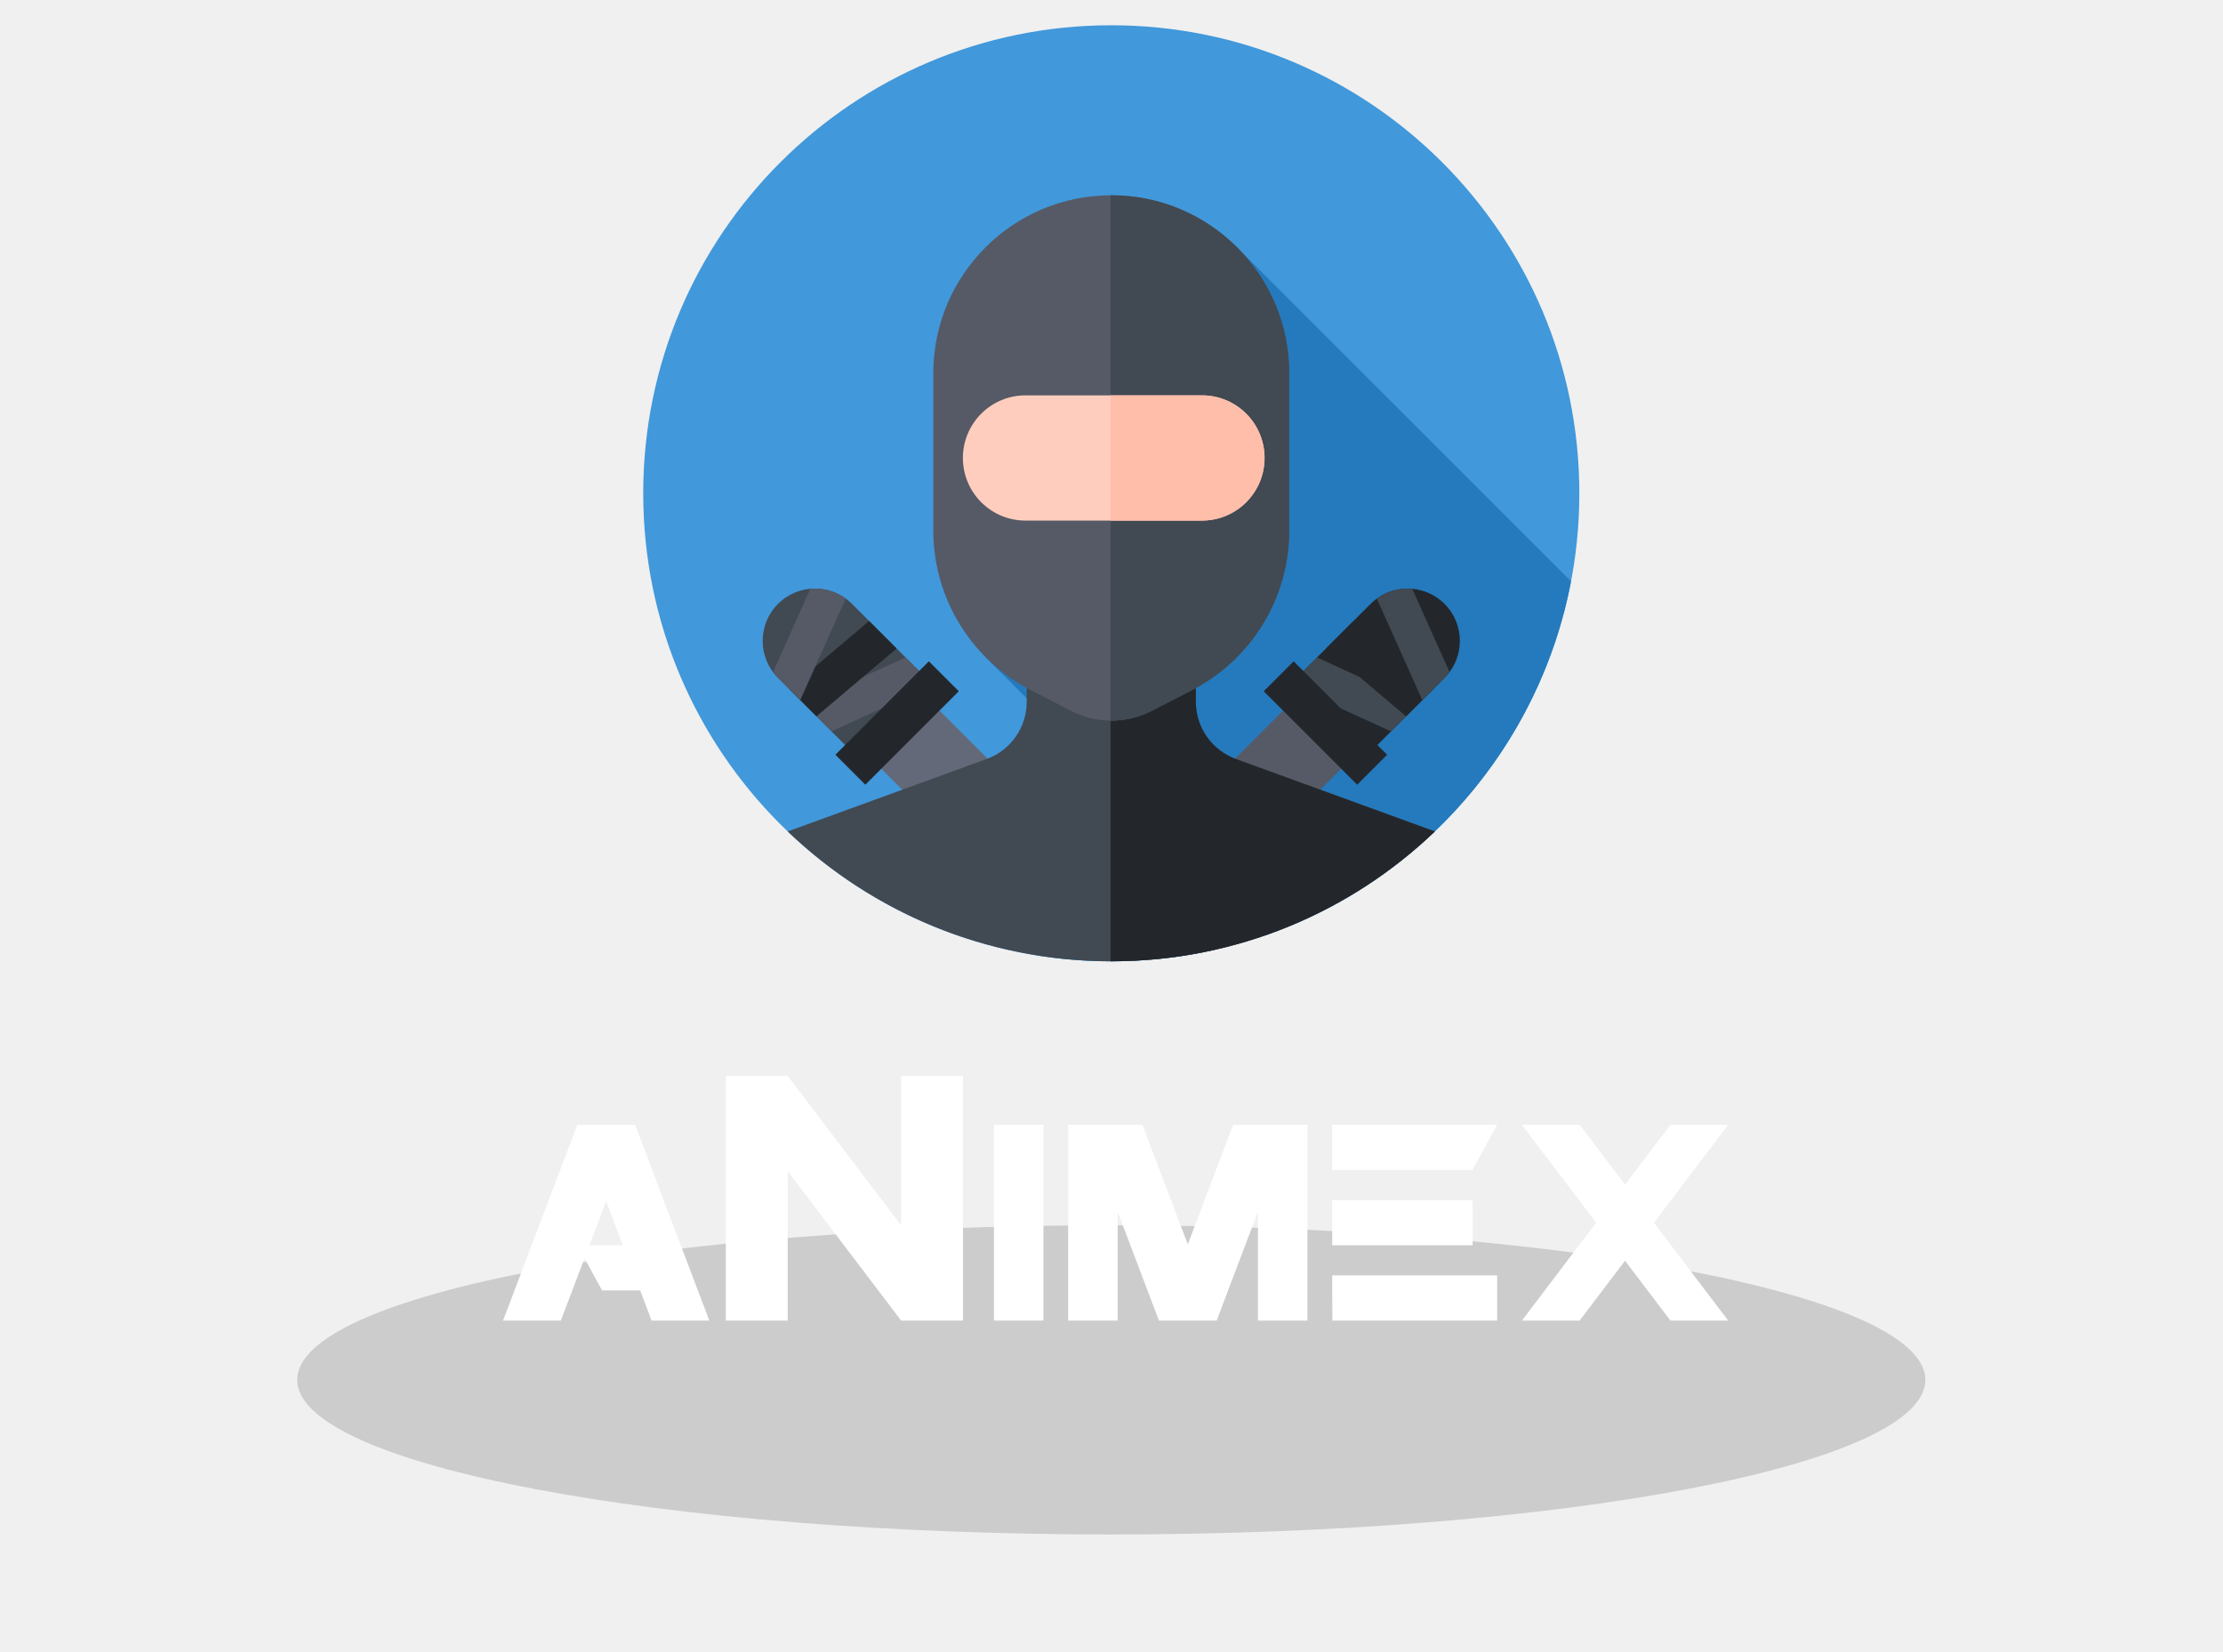
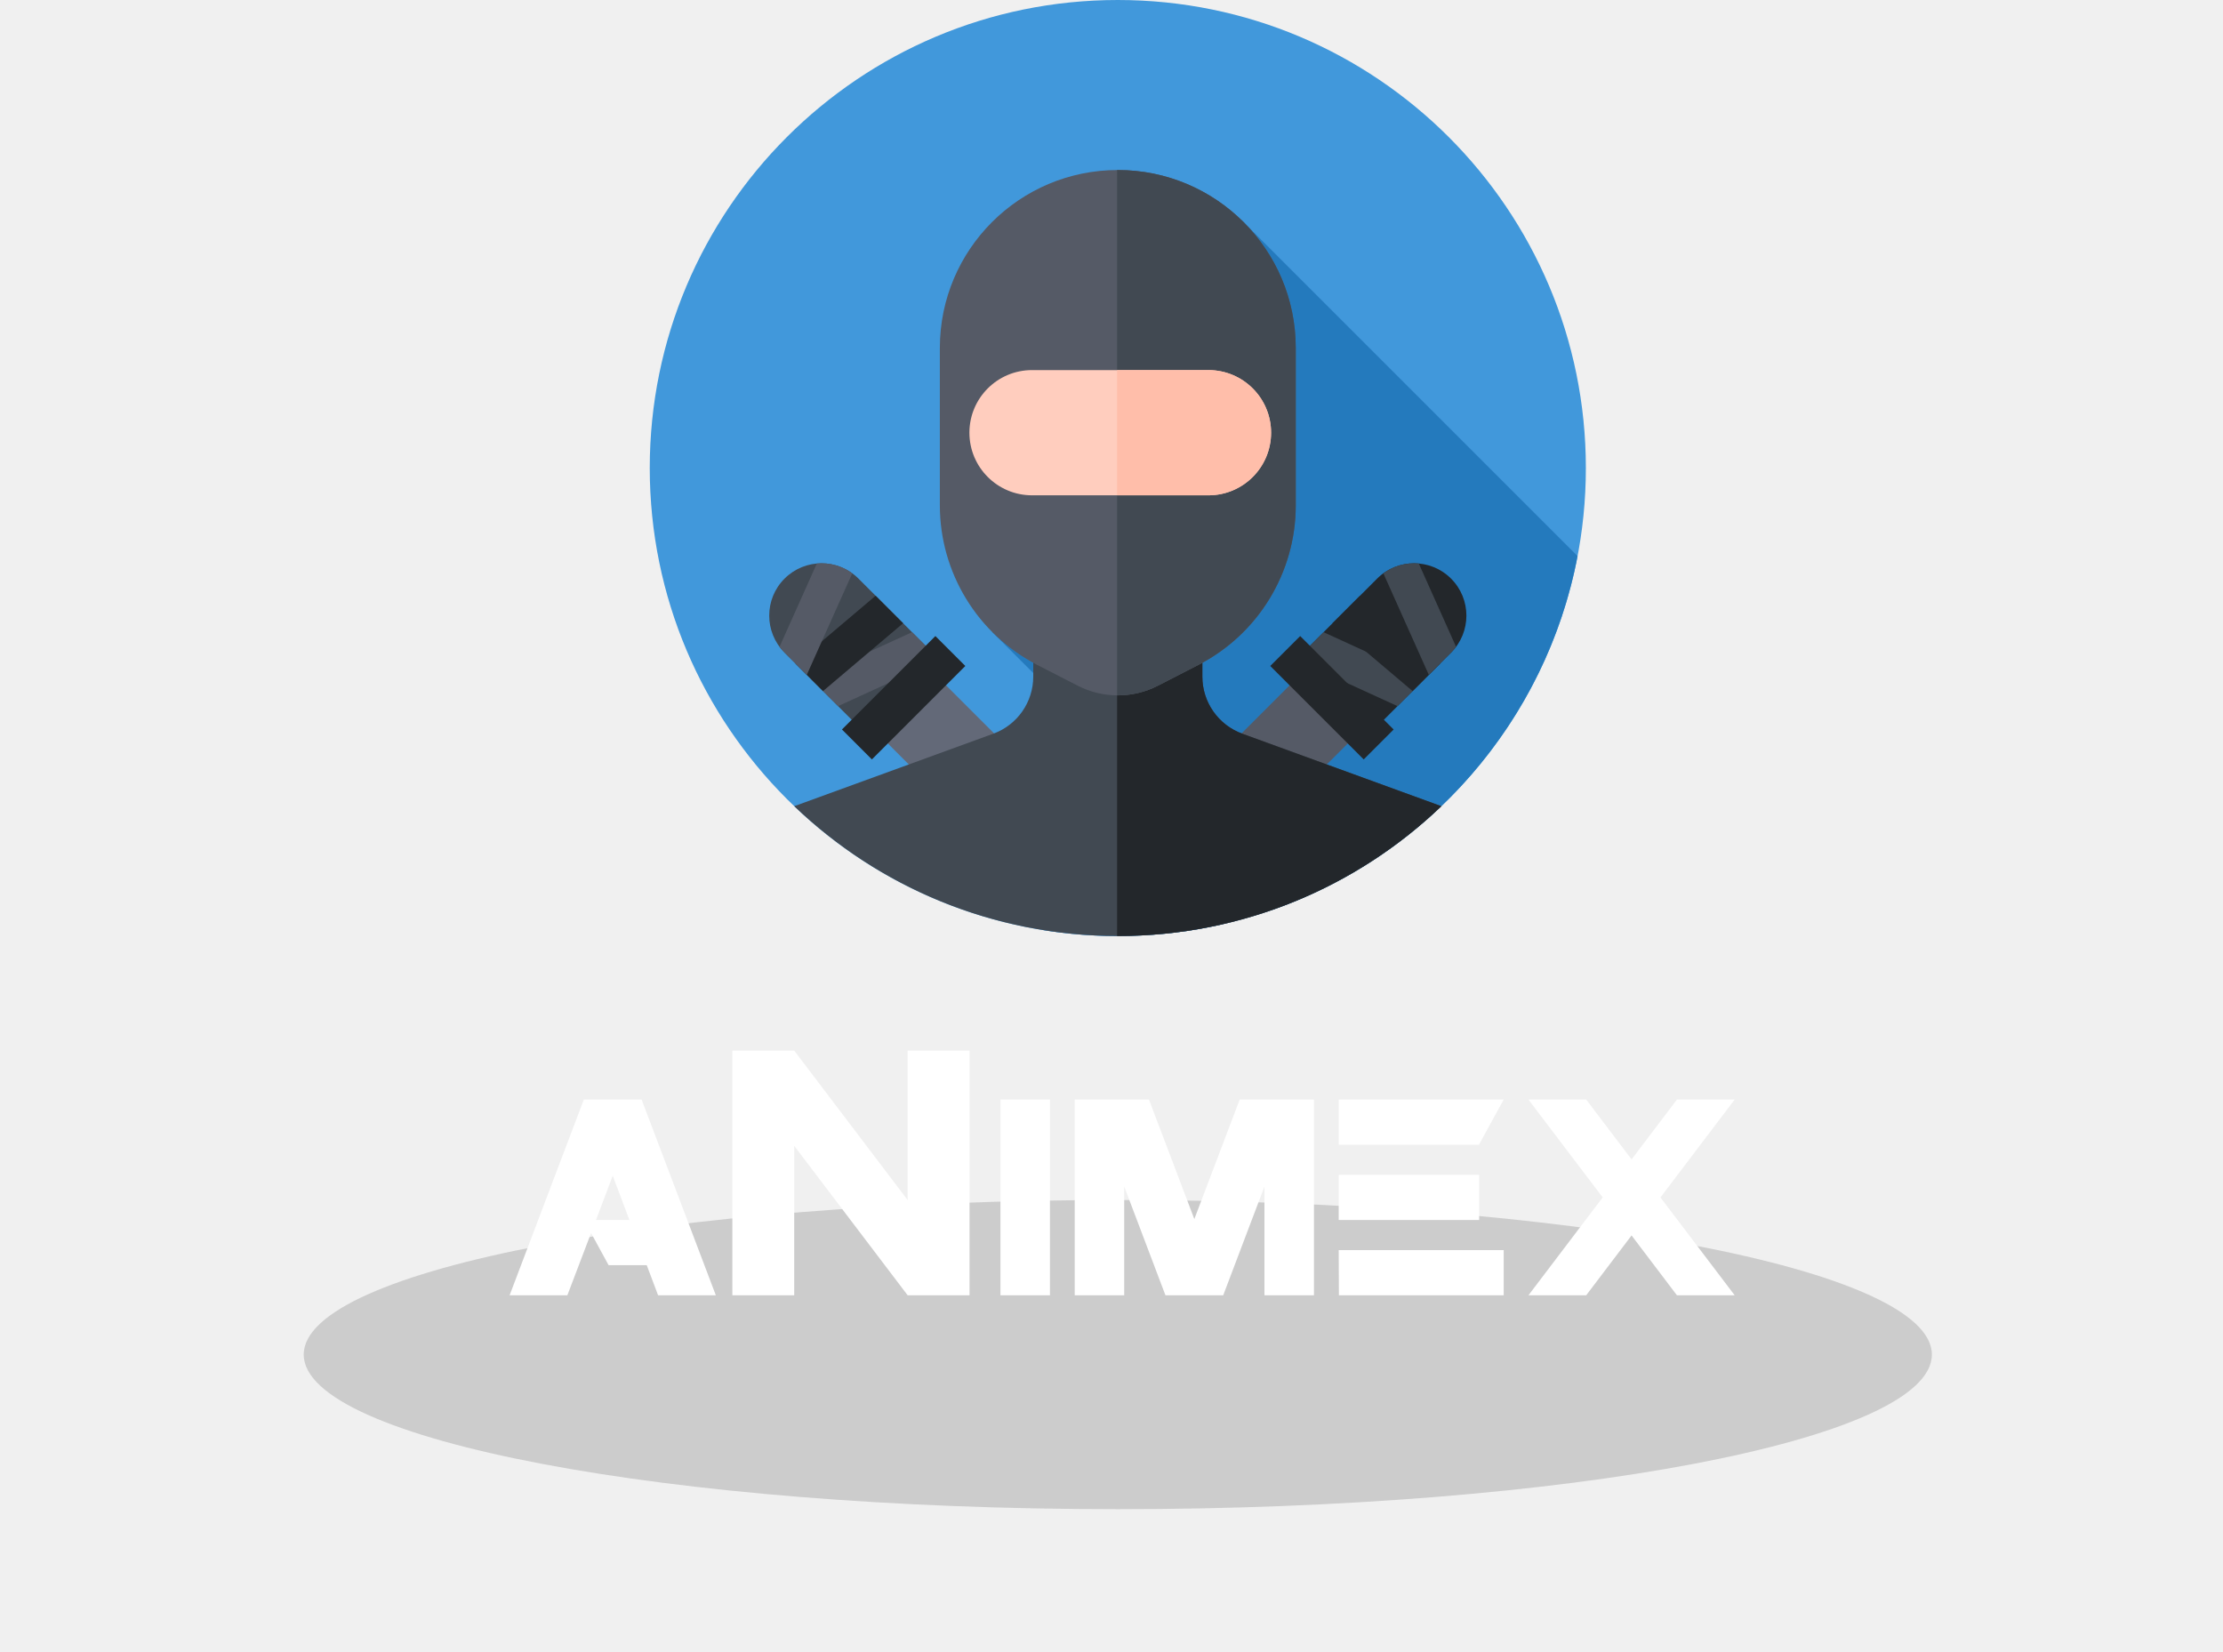
<svg xmlns="http://www.w3.org/2000/svg" viewBox="0 0 1626.287 1208.57" version="1.1" id="svg44" width="1626.287" height="1208.57">
  <defs id="defs48" />
-   <g id="g889" transform="translate(-0.1619017,18.48761)">
+   <g id="g889" transform="translate(4.612959)">
    <path d="m 1155.559,342.416 c 0,189.113 -153.302,342.416 -342.416,342.416 -189.113,0 -342.416,-153.302 -342.416,-342.416 C 470.728,153.302 624.03,0 813.143,0 c 189.113,0 342.416,153.302 342.416,342.416 z m 0,0" fill="#00d6c1" id="path2" style="fill:#4198db;fill-opacity:1;stroke-width:1.338" />
    <path d="m 701.603,487.243 -68.367,68.372 124.775,124.775 c 17.953,2.905 36.365,4.441 55.133,4.441 26.579,0 52.452,-3.03 77.286,-8.757 z m 0,0" fill="#02a894" id="path4" style="fill:#4198db;fill-opacity:1;stroke-width:1.338" />
    <path d="M 1149.477,406.848 903.314,160.685 721.379,462.524 924.986,666.131 C 1039.458,626.584 1126.399,528.044 1149.477,406.848 Z m 0,0" fill="#02a894" id="path6" style="fill:#247abd;fill-opacity:1;stroke-width:1.338" />
    <path d="m 680.15,494.103 -42.551,42.551 97.914,97.908 c 23.501,23.501 61.601,23.496 85.097,0 z m 0,0" fill="#636978" id="path8" style="stroke-width:1.338" />
    <path d="m 569.331,423.338 c -14.943,14.948 -14.943,39.176 0,54.119 l 68.54,68.54 54.119,-54.119 -68.54,-68.54 c -14.943,-14.943 -39.176,-14.943 -54.119,0 z m 0,0" fill="#414952" id="path10" style="stroke-width:1.338" />
    <path d="m 588.386,496.517 74.245,-33.993 20.116,20.116 -74.24,33.993 z m 0,0" fill="#555a66" id="path12" style="stroke-width:1.338" />
    <path d="m 577.367,485.498 58.607,-49.636 20.116,20.116 -58.607,49.636 z m 0,0" fill="#23272b" id="path14" style="stroke-width:1.338" />
    <path d="m 585.612,493.743 -16.281,-16.281 c -1.343,-1.343 -2.555,-2.759 -3.657,-4.237 l 27.284,-60.937 c 9.023,-0.805 18.271,1.578 25.926,7.153 z m 0,0" fill="#555a66" id="path16" style="stroke-width:1.338" />
    <path d="m 611.334,533.718 68.367,-68.367 21.897,21.897 -68.367,68.367 z m 0,0" fill="#23272b" id="path18" style="stroke-width:1.338" />
    <path d="m 946.137,494.103 42.551,42.551 -97.914,97.908 c -23.496,23.501 -61.596,23.501 -85.097,0 z m 0,0" fill="#555a66" id="path20" style="stroke-width:1.338" />
    <path d="m 1056.956,423.338 c 14.943,14.948 14.943,39.176 0,54.124 l -68.54,68.534 -54.119,-54.119 68.54,-68.54 c 14.943,-14.943 39.176,-14.943 54.119,0 z m 0,0" fill="#23272b" id="path22" style="stroke-width:1.338" />
    <path d="m 1037.901,496.517 -74.245,-33.993 -20.116,20.116 74.24,33.993 z m 0,0" fill="#414952" id="path24" style="stroke-width:1.338" />
    <path d="m 1048.92,485.498 -58.607,-49.636 -20.116,20.116 58.607,49.636 z m 0,0" fill="#23272b" id="path26" style="stroke-width:1.338" />
    <path d="m 1040.675,493.743 16.281,-16.281 c 1.343,-1.343 2.555,-2.759 3.657,-4.237 l -27.284,-60.937 c -9.023,-0.805 -18.271,1.578 -25.926,7.153 z m 0,0" fill="#414952" id="path28" style="stroke-width:1.338" />
    <path d="m 993.045,555.621 -68.372,-68.367 21.897,-21.897 68.372,68.367 z m 0,0" fill="#23272b" id="path30" style="stroke-width:1.338" />
    <path d="m 813.143,684.831 c 91.832,0 175.215,-36.156 236.706,-94.998 L 904.233,536.795 c -17.55,-6.39 -29.228,-23.073 -29.228,-41.747 V 453.846 H 751.281 v 41.203 c 0,18.674 -11.678,35.357 -29.228,41.747 l -145.616,53.037 c 61.491,58.842 144.875,94.998 236.706,94.998 z m 0,0" fill="#414952" id="path32" style="stroke-width:1.338" />
    <path d="M 1049.85,589.833 904.233,536.795 c -17.55,-6.39 -29.228,-23.073 -29.228,-41.747 V 453.846 H 812.616 v 230.98 c 0.178,0 0.35,0.005 0.528,0.005 91.832,0 175.215,-36.156 236.706,-94.998 z m 0,0" fill="#23272b" id="path34" style="stroke-width:1.338" />
    <path d="m 872.038,486.491 -29.536,15.173 c -18.428,9.467 -40.289,9.467 -58.717,0 L 754.249,486.491 C 710.475,464.003 682.956,418.928 682.956,369.715 V 254.586 c 0,-71.904 58.283,-130.193 130.187,-130.193 71.904,0 130.187,58.288 130.187,130.187 v 115.135 c 0,49.213 -27.519,94.288 -71.293,116.775 z m 0,0" fill="#555a66" id="path36" style="stroke-width:1.338" />
    <path d="m 813.143,124.393 c -0.178,0 -0.35,0.005 -0.528,0.005 v 384.35 c 10.246,0.084 20.513,-2.268 29.886,-7.085 l 29.536,-15.173 c 43.774,-22.488 71.293,-67.562 71.293,-116.775 V 254.586 c 0,-71.904 -58.283,-130.193 -130.187,-130.193 z m 0,0" fill="#414952" id="path38" style="stroke-width:1.338" />
    <path d="M 879.468,362.39 H 750.393 c -25.304,0 -45.811,-20.513 -45.811,-45.811 0,-25.304 20.508,-45.811 45.811,-45.811 H 879.468 c 25.299,0 45.811,20.508 45.811,45.811 -0.005,25.299 -20.513,45.811 -45.811,45.811 z m 0,0" fill="#ffcdbe" id="path40" style="stroke-width:1.338" />
    <path d="M 879.462,270.767 H 812.616 v 91.623 h 66.847 c 25.304,0 45.811,-20.513 45.811,-45.811 0,-25.299 -20.508,-45.811 -45.811,-45.811 z m 0,0" fill="#ffbeaa" id="path42" style="stroke-width:1.338" />
  </g>
-   <g id="g924" transform="translate(-4.774902,18.48761)">
-     <ellipse cx="817.756" cy="991.067" rx="595.559" ry="113.102" fill="#546e7a" opacity="0.1" id="ellipse8" style="opacity:0.321;fill:#808080;fill-opacity:1;stroke-width:1.282" />
-     <g aria-label="aNimex" id="text16" style="font-style:normal;font-variant:normal;font-weight:normal;font-stretch:normal;font-size:78.202px;line-height:1.25;font-family:Protoculture;-inkscape-font-specification:Protoculture;fill:#ffffff;fill-opacity:1;stroke:none;stroke-width:1.955" transform="matrix(3.951368,0,0,3.606406,1192.763,1625.342)">
-       <path d="m -192.428,-200.544 -4.391,12.639 h -10.692 l 13.746,-39.712 h 10.692 l 13.746,39.712 h -10.692 l -2.1,-6.11 h -7.064 z m 7.102,-2.635 -3.093,-8.973 -3.093,8.973 z" style="font-style:normal;font-variant:normal;font-weight:normal;font-stretch:normal;font-family:Protoculture;-inkscape-font-specification:Protoculture;fill:#ffffff;fill-opacity:1;stroke-width:1.955" id="path1505" />
-       <path d="m -166.271,-237.545 h 11.455 l 21.002,30.319 v -30.319 h 11.455 v 49.64 h -11.455 l -21.002,-30.319 v 30.319 h -11.455 z" style="font-style:normal;font-variant:normal;font-weight:normal;font-stretch:normal;font-family:Protoculture;-inkscape-font-specification:Protoculture;fill:#ffffff;fill-opacity:1;stroke-width:1.955" id="path1507" />
-       <path d="m -107.467,-187.904 h -9.164 v -39.712 h 9.164 z" style="font-style:normal;font-variant:normal;font-weight:normal;font-stretch:normal;font-family:Protoculture;-inkscape-font-specification:Protoculture;fill:#ffffff;fill-opacity:1;stroke-width:1.955" id="path1509" />
-       <path d="m -93.72,-209.975 v 22.071 h -9.164 v -39.712 h 13.746 l 8.401,24.247 8.401,-24.247 h 13.746 v 39.712 h -9.164 v -22.071 l -7.637,22.071 h -10.692 z" style="font-style:normal;font-variant:normal;font-weight:normal;font-stretch:normal;font-family:Protoculture;-inkscape-font-specification:Protoculture;fill:#ffffff;fill-opacity:1;stroke-width:1.955" id="path1511" />
-       <path d="m -23.46,-227.617 -4.582,9.164 h -25.966 v -9.164 z m -30.548,15.274 h 26.004 v 9.164 h -26.004 z m 0,15.274 h 30.548 v 9.164 h -30.51 z" style="font-style:normal;font-variant:normal;font-weight:normal;font-stretch:normal;font-family:Protoculture;-inkscape-font-specification:Protoculture;fill:#ffffff;fill-opacity:1;stroke-width:1.955" id="path1513" />
-       <path d="m 5.56,-207.76 13.746,19.856 H 8.615 l -8.401,-12.143 -8.401,12.143 H -18.878 l 13.746,-19.856 -13.746,-19.856 h 10.692 l 8.401,12.143 8.401,-12.143 H 19.306 Z" style="font-style:normal;font-variant:normal;font-weight:normal;font-stretch:normal;font-family:Protoculture;-inkscape-font-specification:Protoculture;fill:#ffffff;fill-opacity:1;stroke-width:1.955" id="path1515" />
-     </g>
+   <ellipse cx="817.756" cy="991.067" rx="595.559" ry="113.102" fill="#546e7a" opacity="0.1" id="ellipse8" style="opacity:0.321;fill:#808080;fill-opacity:1;stroke-width:1.282" />
+   <g aria-label="aNimex" id="text16" style="font-style:normal;font-variant:normal;font-weight:normal;font-stretch:normal;font-size:78.202px;line-height:1.25;font-family:Protoculture;-inkscape-font-specification:Protoculture;fill:#ffffff;fill-opacity:1;stroke:none;stroke-width:1.955" transform="matrix(3.951368,0,0,3.606406,1192.763,1625.342)">
+     <path d="m -192.428,-200.544 -4.391,12.639 h -10.692 l 13.746,-39.712 h 10.692 l 13.746,39.712 h -10.692 l -2.1,-6.11 h -7.064 z m 7.102,-2.635 -3.093,-8.973 -3.093,8.973 z" style="font-style:normal;font-variant:normal;font-weight:normal;font-stretch:normal;font-family:Protoculture;-inkscape-font-specification:Protoculture;fill:#ffffff;fill-opacity:1;stroke-width:1.955" id="path1505" />
+     <path d="m -166.271,-237.545 h 11.455 l 21.002,30.319 v -30.319 h 11.455 v 49.64 h -11.455 l -21.002,-30.319 v 30.319 h -11.455 z" style="font-style:normal;font-variant:normal;font-weight:normal;font-stretch:normal;font-family:Protoculture;-inkscape-font-specification:Protoculture;fill:#ffffff;fill-opacity:1;stroke-width:1.955" id="path1507" />
+     <path d="m -107.467,-187.904 h -9.164 v -39.712 h 9.164 z" style="font-style:normal;font-variant:normal;font-weight:normal;font-stretch:normal;font-family:Protoculture;-inkscape-font-specification:Protoculture;fill:#ffffff;fill-opacity:1;stroke-width:1.955" id="path1509" />
+     <path d="m -93.72,-209.975 v 22.071 h -9.164 v -39.712 h 13.746 l 8.401,24.247 8.401,-24.247 h 13.746 v 39.712 h -9.164 v -22.071 l -7.637,22.071 h -10.692 z" style="font-style:normal;font-variant:normal;font-weight:normal;font-stretch:normal;font-family:Protoculture;-inkscape-font-specification:Protoculture;fill:#ffffff;fill-opacity:1;stroke-width:1.955" id="path1511" />
+     <path d="m -23.46,-227.617 -4.582,9.164 h -25.966 v -9.164 z m -30.548,15.274 h 26.004 v 9.164 h -26.004 z m 0,15.274 h 30.548 v 9.164 h -30.51 z" style="font-style:normal;font-variant:normal;font-weight:normal;font-stretch:normal;font-family:Protoculture;-inkscape-font-specification:Protoculture;fill:#ffffff;fill-opacity:1;stroke-width:1.955" id="path1513" />
+     <path d="m 5.56,-207.76 13.746,19.856 H 8.615 l -8.401,-12.143 -8.401,12.143 H -18.878 l 13.746,-19.856 -13.746,-19.856 h 10.692 l 8.401,12.143 8.401,-12.143 H 19.306 Z" style="font-style:normal;font-variant:normal;font-weight:normal;font-stretch:normal;font-family:Protoculture;-inkscape-font-specification:Protoculture;fill:#ffffff;fill-opacity:1;stroke-width:1.955" id="path1515" />
  </g>
</svg>
